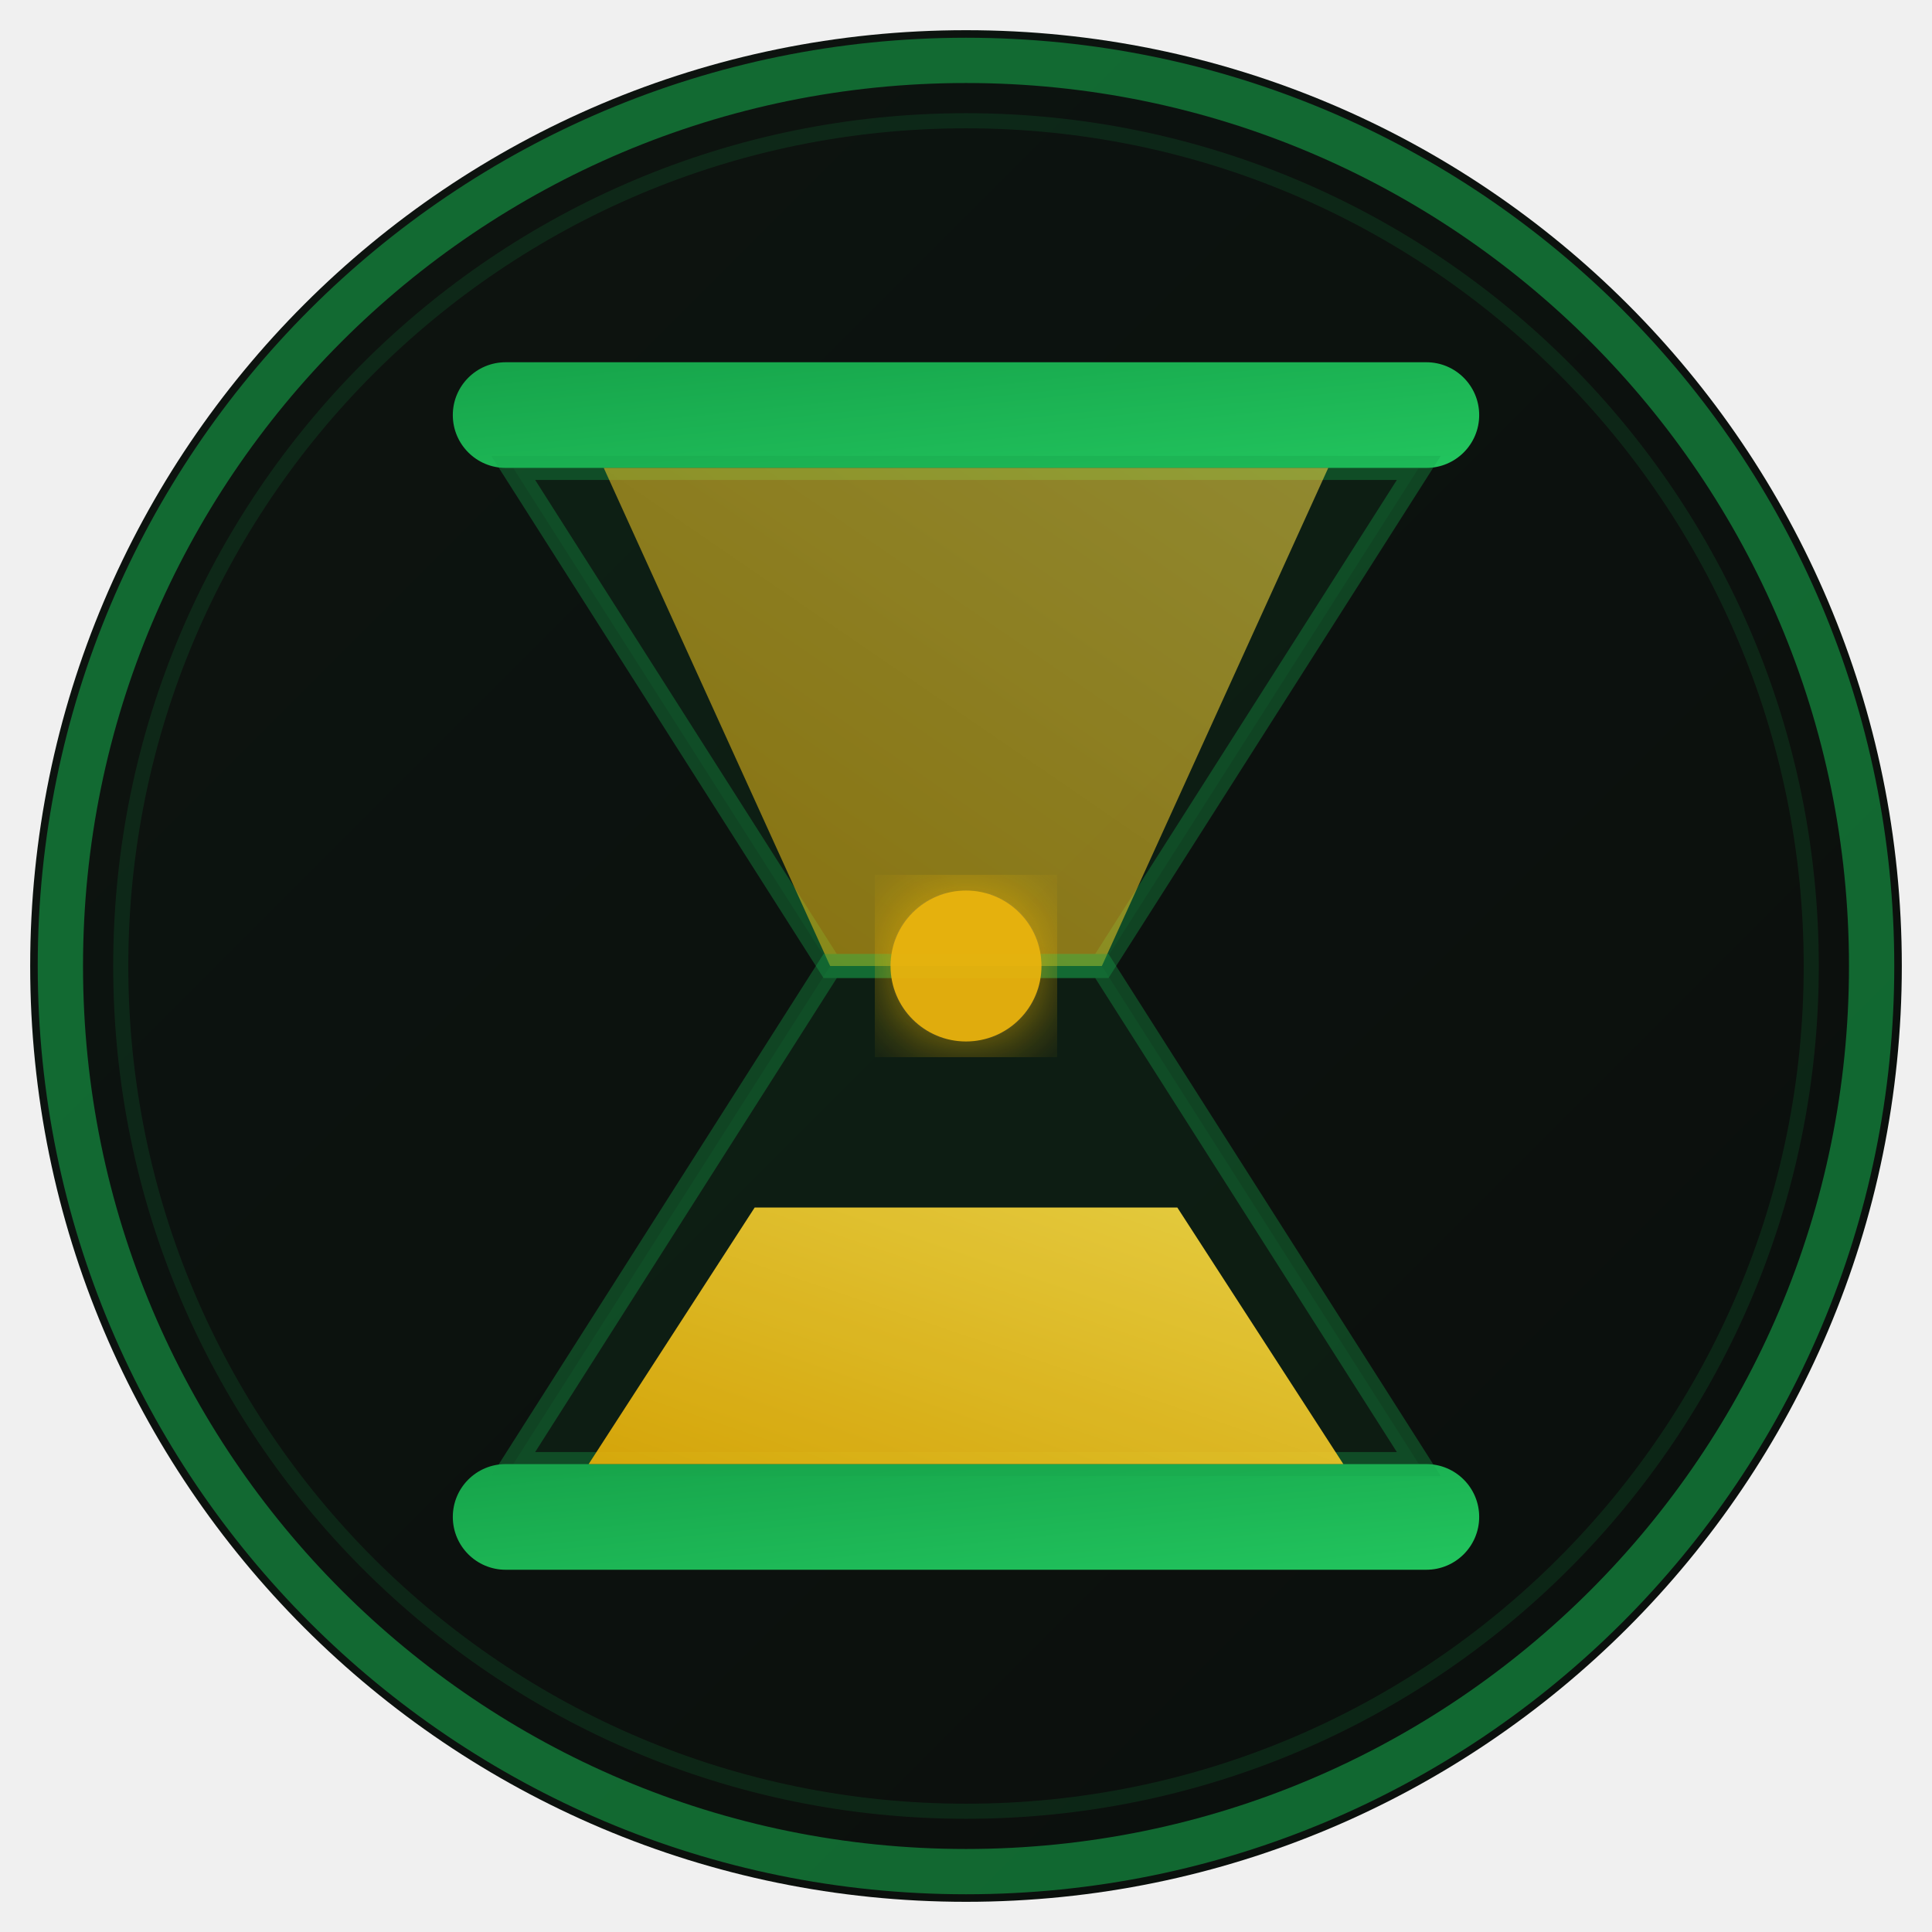
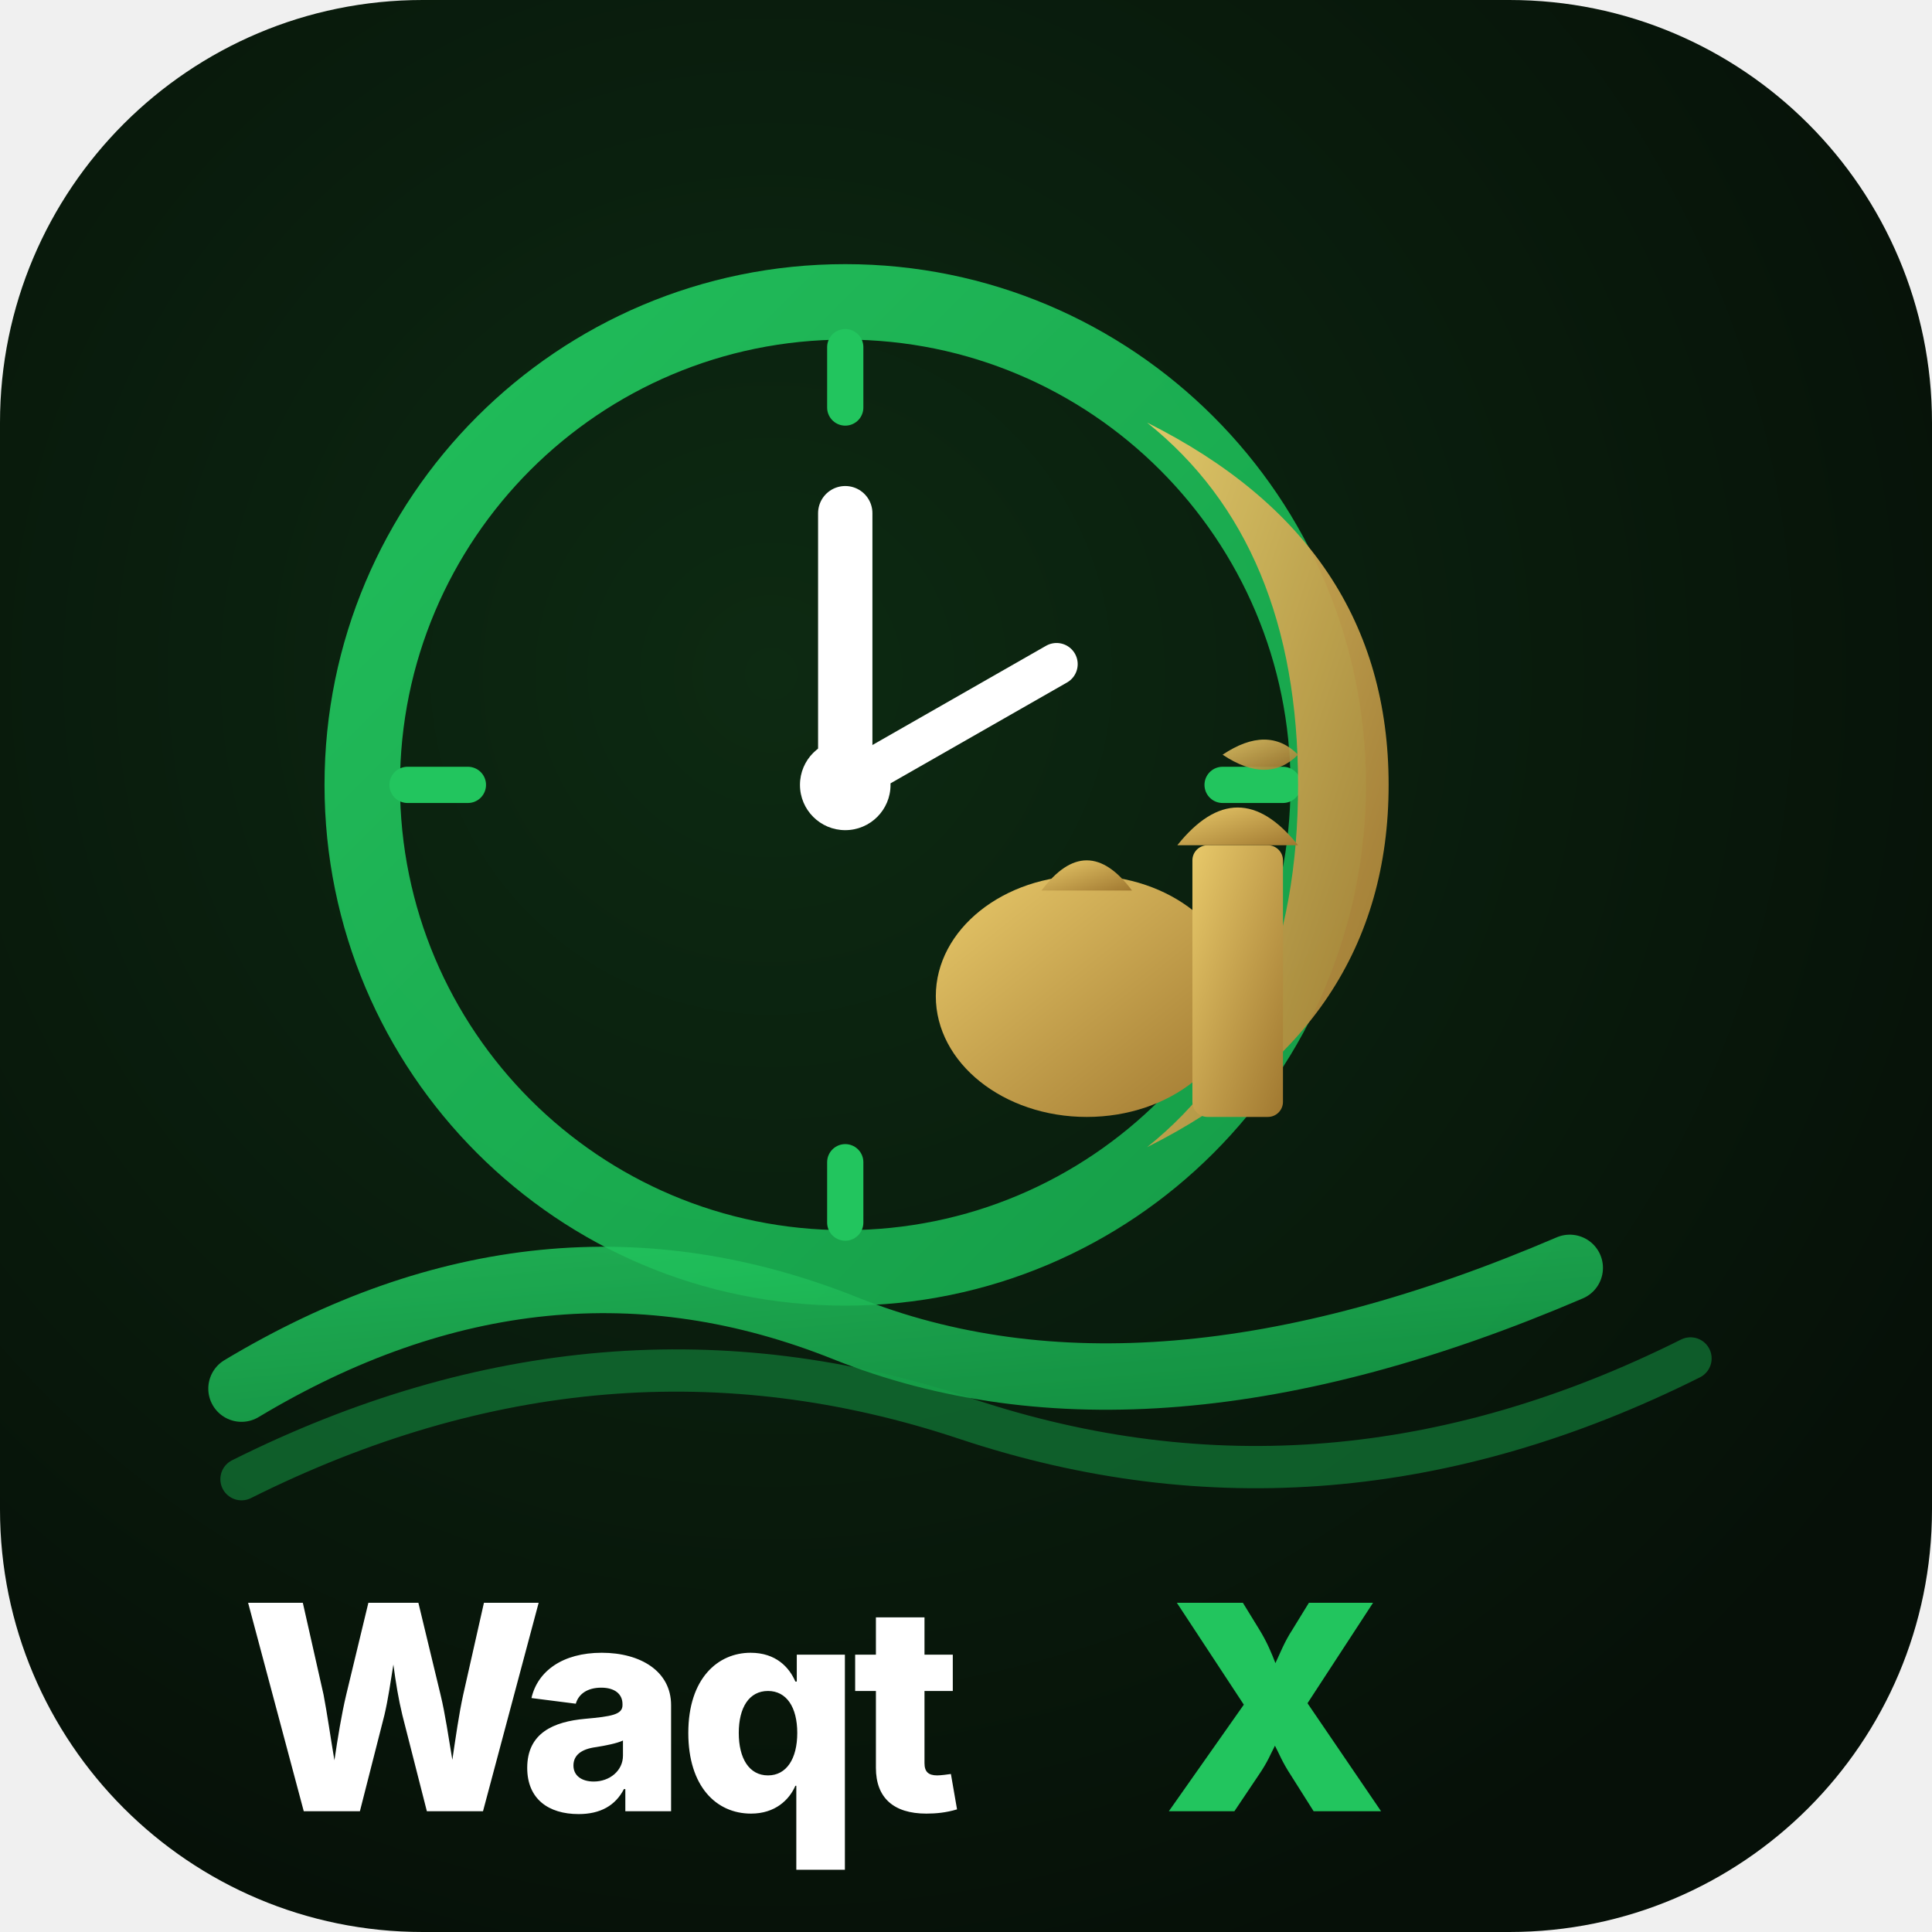
<svg xmlns="http://www.w3.org/2000/svg" viewBox="0 0 64 64" width="64" height="64">
  <defs>
-     <linearGradient id="bgGrad" x1="0%" y1="0%" x2="100%" y2="100%">
-       <stop offset="0%" stop-color="#0d1410" />
-       <stop offset="100%" stop-color="#0B0F0C" />
+     <radialGradient id="bgGrad" cx="40%" cy="35%" r="70%">
+       <stop offset="0%" stop-color="#0d2a12" />
+       <stop offset="100%" stop-color="#061008" />
+     </radialGradient>
+     <linearGradient id="goldGrad" x1="0%" y1="0%" x2="100%" y2="100%">
+       <stop offset="0%" stop-color="#e8c96a" />
+       <stop offset="100%" stop-color="#a07830" />
    </linearGradient>
-     <linearGradient id="greenGrad" x1="0%" y1="0%" x2="100%" y2="100%">
-       <stop offset="0%" stop-color="#16A34A" />
-       <stop offset="100%" stop-color="#22c55e" />
+     <linearGradient id="greenRing" x1="0%" y1="0%" x2="100%" y2="100%">
+       <stop offset="0%" stop-color="#22c55e" />
+       <stop offset="100%" stop-color="#16a34a" />
    </linearGradient>
-     <linearGradient id="sandGrad" x1="0%" y1="100%" x2="100%" y2="0%">
-       <stop offset="0%" stop-color="#EAB308" />
-       <stop offset="100%" stop-color="#fde047" />
-     </linearGradient>
-     <filter id="glow">
-       <feGaussianBlur stdDeviation="1.5" result="blur" />
-       <feMerge>
-         <feMergeNode in="blur" />
-         <feMergeNode in="SourceGraphic" />
-       </feMerge>
-     </filter>
  </defs>
-   <circle cx="32" cy="32" r="31" fill="url(#bgGrad)" />
-   <circle cx="32" cy="32" r="30" fill="none" stroke="#16A34A" stroke-width="1.5" opacity="0.6" />
-   <rect x="15" y="12" width="34" height="3.5" rx="1.75" fill="url(#greenGrad)" />
-   <rect x="15" y="48.5" width="34" height="3.5" rx="1.75" fill="url(#greenGrad)" />
-   <path d="M17 15.5 L47 15.5 L36.5 32 L27.5 32 Z" fill="#16A34A" opacity="0.08" />
-   <path d="M17 15.5 L47 15.5 L36.5 32 L27.5 32 Z" fill="none" stroke="#16A34A" stroke-width="0.8" opacity="0.35" />
-   <path d="M20 15.5 L44 15.5 L36.5 32 L27.5 32 Z" fill="url(#sandGrad)" opacity="0.55" />
-   <path d="M27.5 32 L36.5 32 L47 48.5 L17 48.5 Z" fill="#16A34A" opacity="0.08" />
-   <path d="M27.5 32 L36.5 32 L47 48.5 L17 48.5 Z" fill="none" stroke="#16A34A" stroke-width="0.8" opacity="0.35" />
-   <path d="M19.5 48.5 L44.5 48.5 L39 40 L25 40 Z" fill="url(#sandGrad)" opacity="0.9" />
-   <circle cx="32" cy="32" r="2.5" fill="#EAB308" opacity="0.95" filter="url(#glow)" />
-   <circle cx="32" cy="32" r="28" fill="none" stroke="#16A34A" stroke-width="0.5" opacity="0.15" />
+   <rect width="64" height="64" rx="14" ry="14" fill="url(#bgGrad)" />
+   <circle cx="28" cy="26" r="16" fill="none" stroke="url(#greenRing)" stroke-width="2.5" opacity="0.95" />
+   <line x1="28" y1="11.5" x2="28" y2="13.5" stroke="#22c55e" stroke-width="1.2" stroke-linecap="round" />
+   <line x1="28" y1="38.5" x2="28" y2="40.5" stroke="#22c55e" stroke-width="1.2" stroke-linecap="round" />
+   <line x1="13.5" y1="26" x2="15.5" y2="26" stroke="#22c55e" stroke-width="1.2" stroke-linecap="round" />
+   <line x1="40.5" y1="26" x2="42.5" y2="26" stroke="#22c55e" stroke-width="1.2" stroke-linecap="round" />
+   <line x1="28" y1="26" x2="28" y2="17" stroke="white" stroke-width="1.8" stroke-linecap="round" />
+   <line x1="28" y1="26" x2="35" y2="22" stroke="white" stroke-width="1.4" stroke-linecap="round" />
+   <circle cx="28" cy="26" r="1.5" fill="white" />
+   <path d="M38 14 Q46 18 46 26 Q46 34 38 38 Q43 34 43 26 Q43 18 38 14Z" fill="url(#goldGrad)" opacity="0.95" />
+   <ellipse cx="36" cy="33" rx="5" ry="4" fill="url(#goldGrad)" />
+   <line x1="36" y1="29" x2="36" y2="27" stroke="url(#goldGrad)" stroke-width="1" stroke-linecap="round" />
+   <path d="M34.5 29.5 Q36 27.5 37.5 29.5Z" fill="url(#goldGrad)" />
+   <rect x="39.5" y="28" width="3" height="9" rx="0.5" fill="url(#goldGrad)" />
+   <path d="M39 28 Q41 25.5 43 28Z" fill="url(#goldGrad)" />
+   <path d="M40.5 25 Q42 24 43 25 Q42 26 40.5 25Z" fill="url(#goldGrad)" opacity="0.9" />
+   <path d="M8 46 Q18 40 28 44 Q38 48 52 42" fill="none" stroke="url(#greenRing)" stroke-width="2.2" stroke-linecap="round" opacity="0.85" />
+   <path d="M8 49 Q20 43 32 47 Q44 51 56 45" fill="none" stroke="#16a34a" stroke-width="1.4" stroke-linecap="round" opacity="0.5" />
+   <text x="8" y="60" font-family="'Inter', 'Arial', sans-serif" font-weight="800" font-size="9.5" fill="white" letter-spacing="-0.3">Waqt</text>
+   <text x="38.5" y="60" font-family="'Inter', 'Arial', sans-serif" font-weight="900" font-size="9.5" fill="#22c55e" letter-spacing="-0.3">X</text>
</svg>
